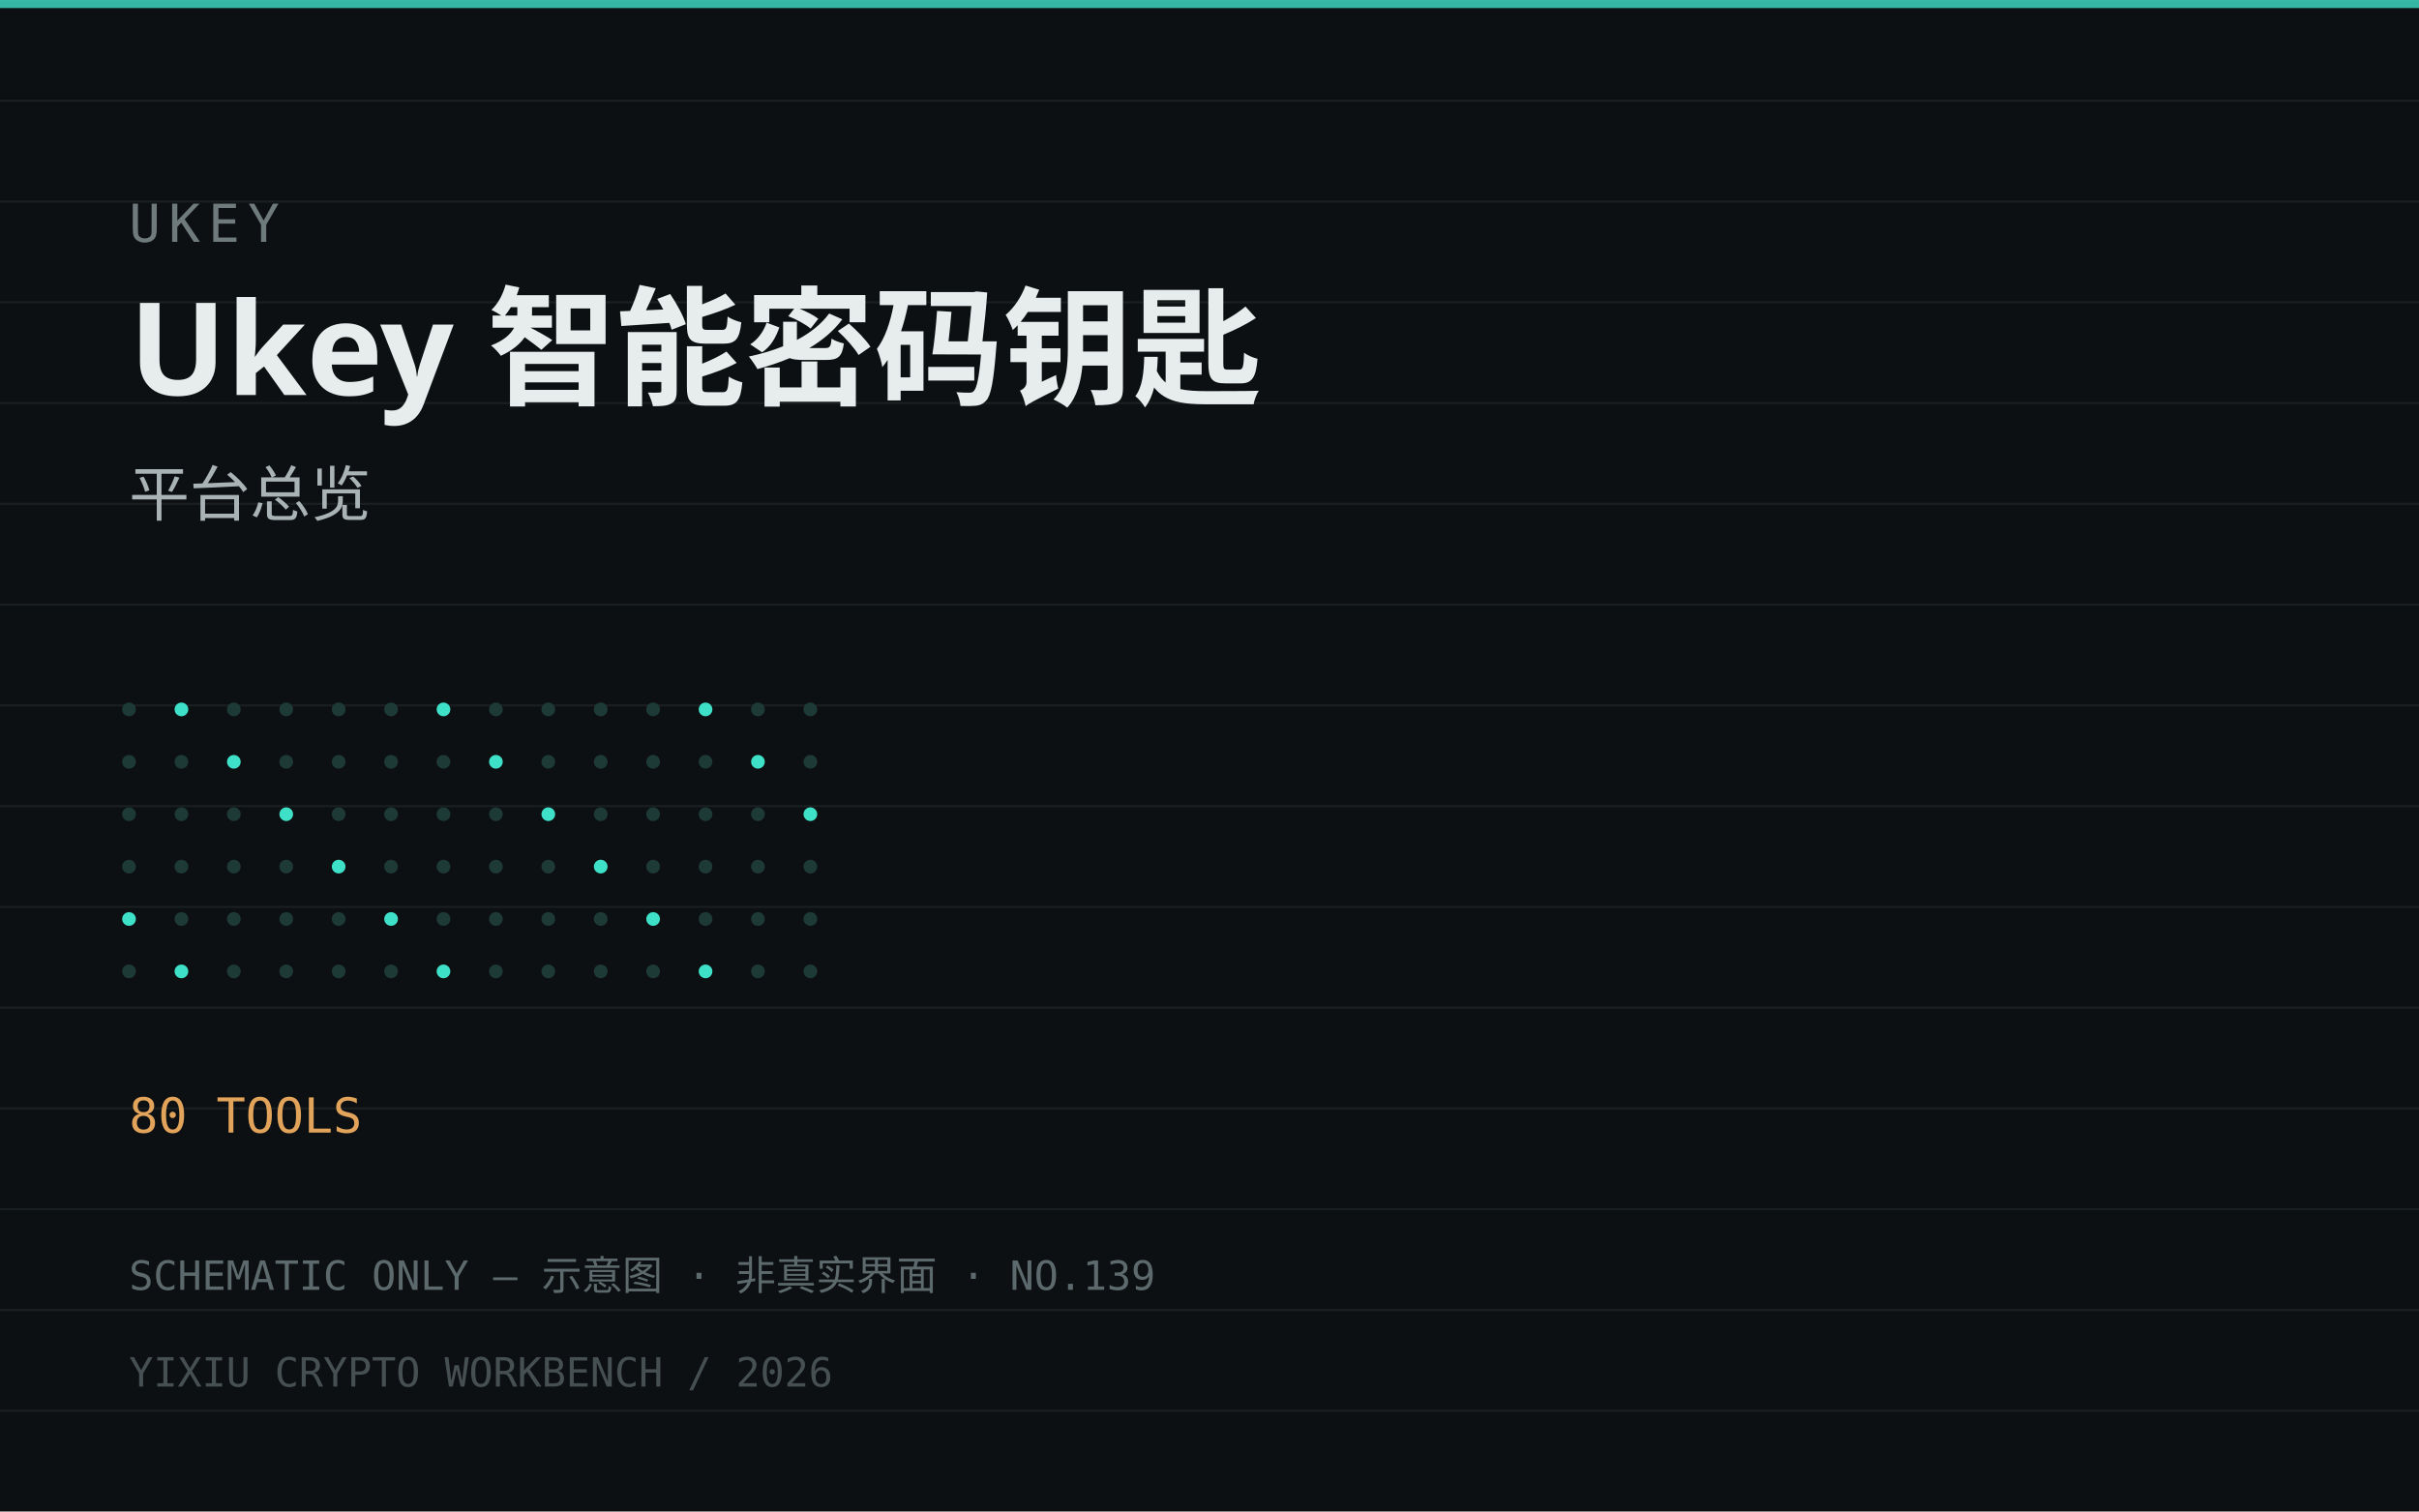
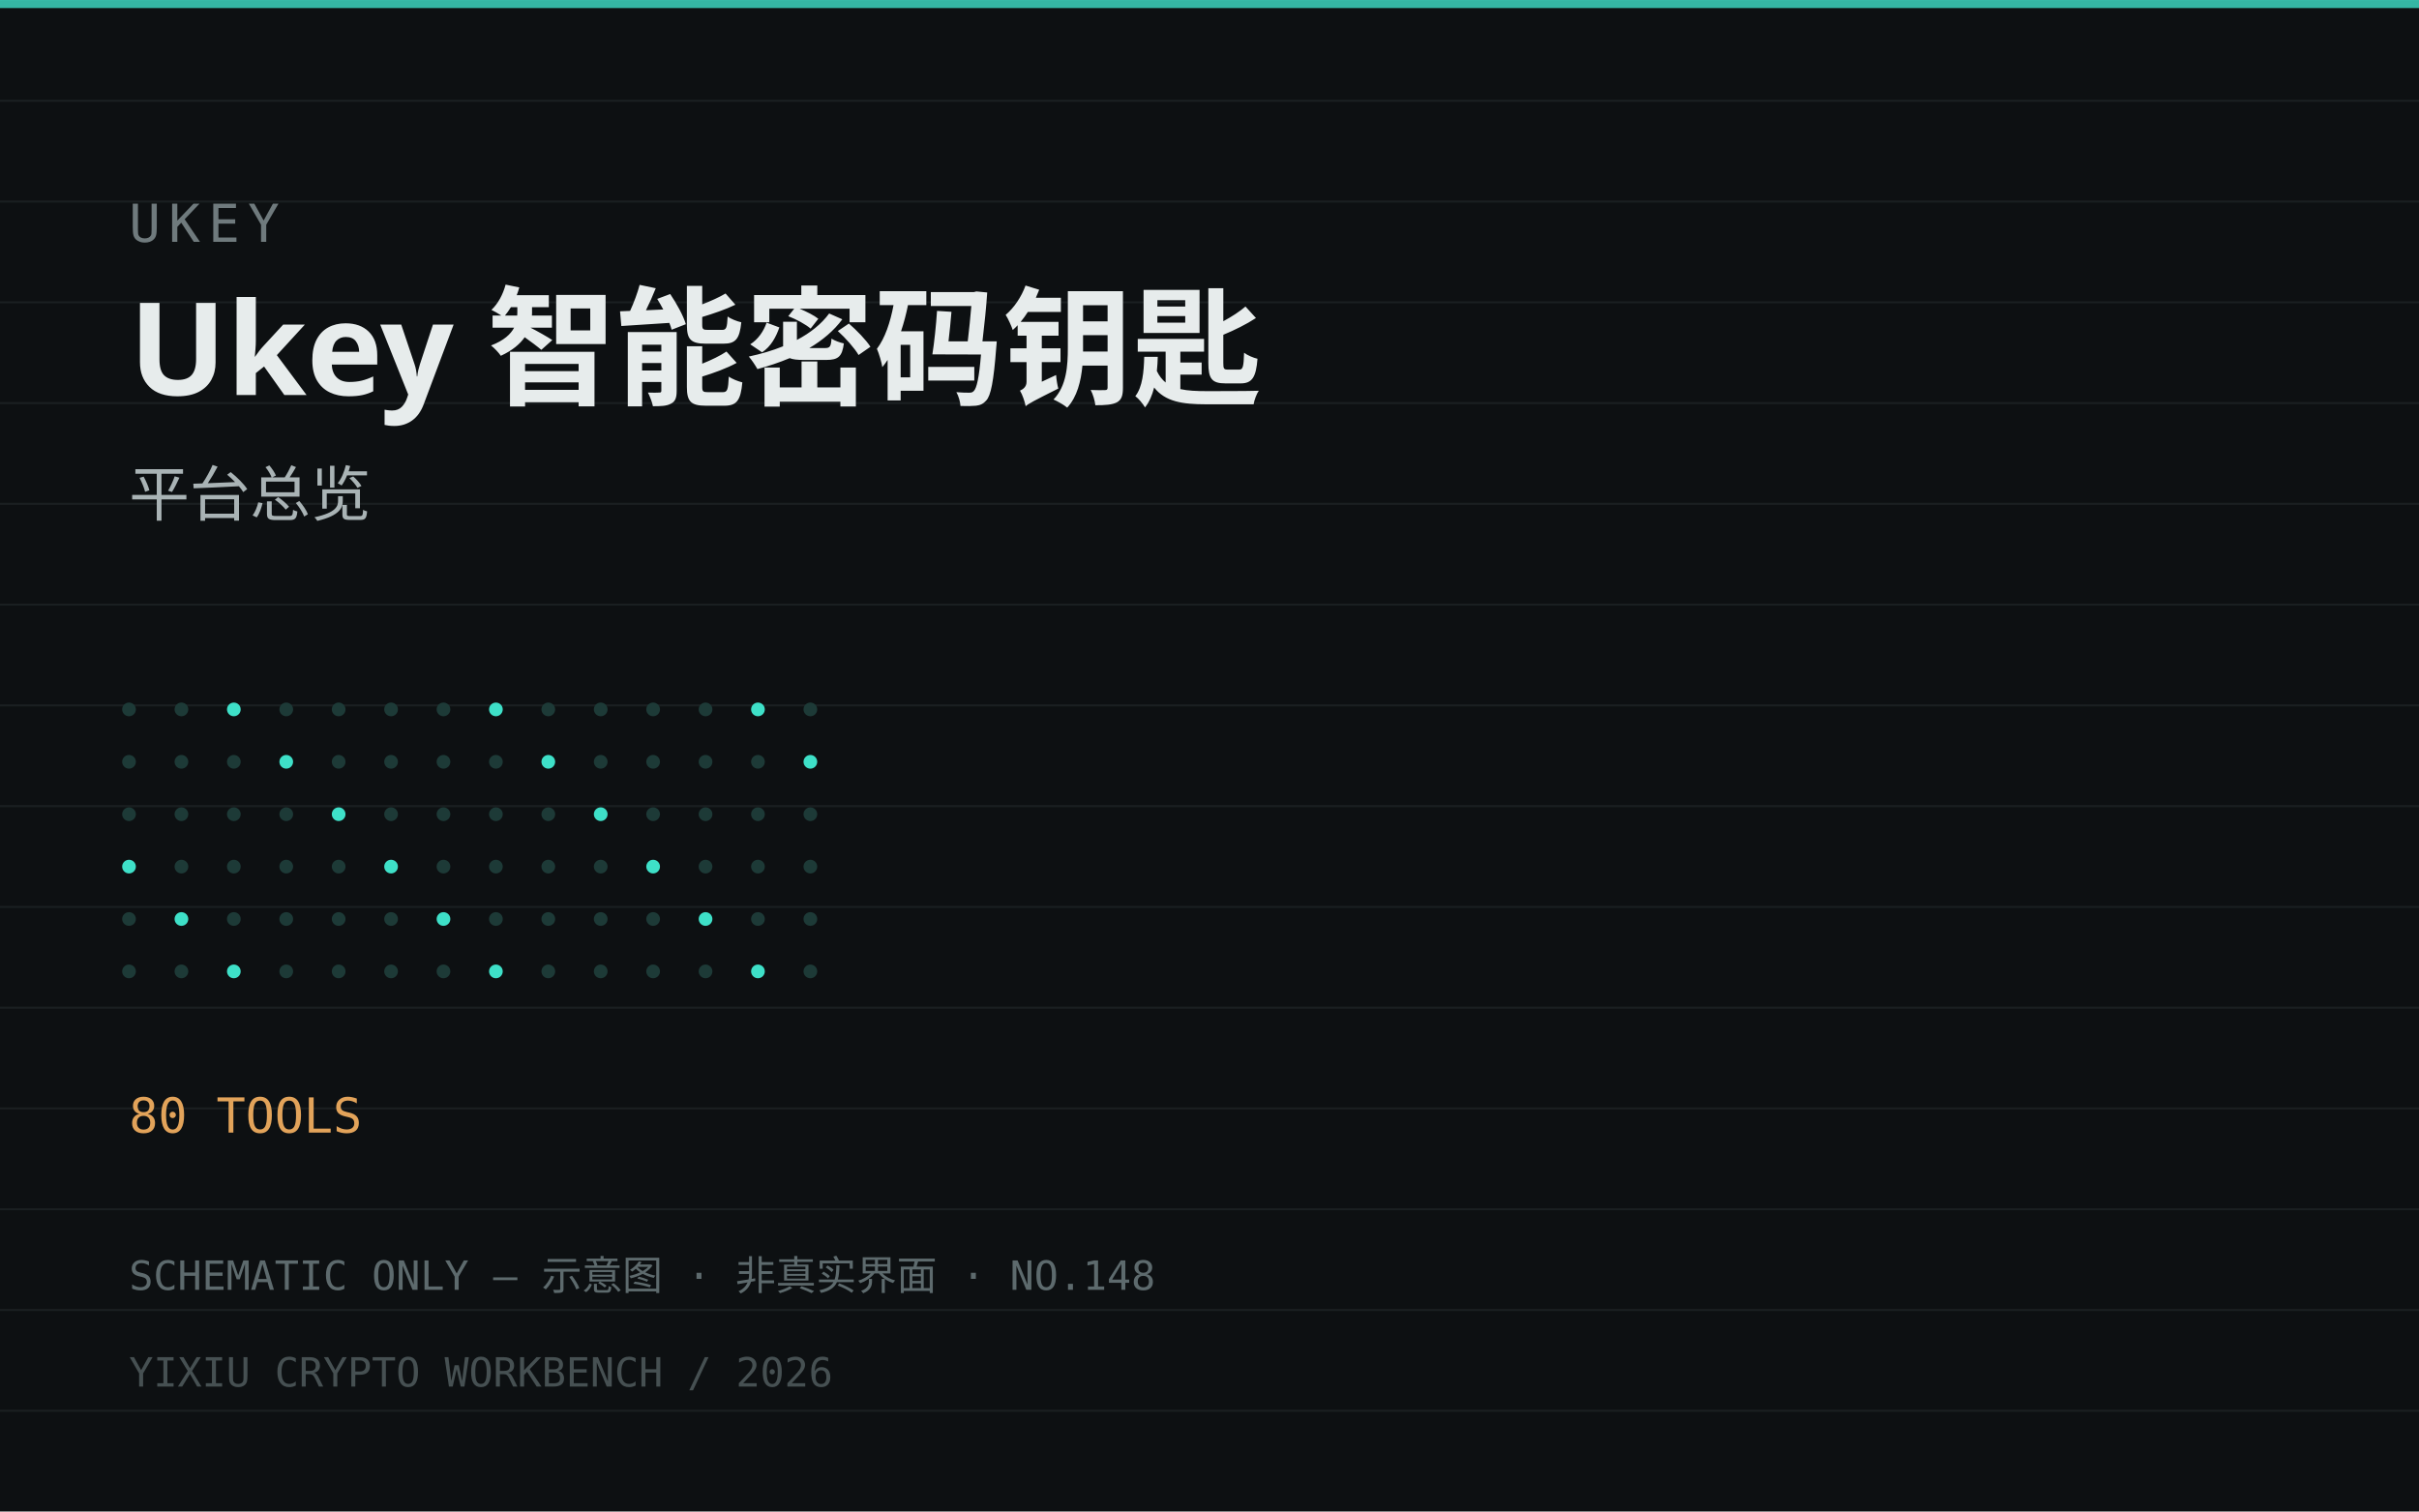
<svg xmlns="http://www.w3.org/2000/svg" width="1200" height="750" viewBox="0 0 1200 750" role="img" aria-label="Ukey 智能密码钥匙 示意图">
  <rect width="1200" height="750" fill="#0d1012" />
  <g stroke="#1a1f21" stroke-width="1">
    <line x1="0" y1="0" x2="1200" y2="0" />
    <line x1="0" y1="50" x2="1200" y2="50" />
    <line x1="0" y1="100" x2="1200" y2="100" />
    <line x1="0" y1="150" x2="1200" y2="150" />
    <line x1="0" y1="200" x2="1200" y2="200" />
    <line x1="0" y1="250" x2="1200" y2="250" />
    <line x1="0" y1="300" x2="1200" y2="300" />
    <line x1="0" y1="350" x2="1200" y2="350" />
    <line x1="0" y1="400" x2="1200" y2="400" />
    <line x1="0" y1="450" x2="1200" y2="450" />
    <line x1="0" y1="500" x2="1200" y2="500" />
    <line x1="0" y1="550" x2="1200" y2="550" />
    <line x1="0" y1="600" x2="1200" y2="600" />
    <line x1="0" y1="650" x2="1200" y2="650" />
    <line x1="0" y1="700" x2="1200" y2="700" />
  </g>
  <rect x="0" y="0" width="1200" height="4" fill="#3ee0c8" opacity="0.8" />
  <text x="64" y="120" font-family="ui-monospace,Consolas,monospace" font-size="26" fill="#6f7a7d" letter-spacing="4">UKEY</text>
  <text x="64" y="196" font-family="system-ui,'PingFang SC','Microsoft YaHei',sans-serif" font-size="64" font-weight="700" fill="#e7ecec">Ukey 智能密码钥匙</text>
  <text x="64" y="256" font-family="system-ui,'PingFang SC','Microsoft YaHei',sans-serif" font-size="30" fill="#a9b3b5">平台总览</text>
  <circle cx="64" cy="352" r="3.4" fill="#1d3a37" />
-   <circle cx="90" cy="352" r="3.4" fill="#3ee0c8" />
-   <circle cx="116" cy="352" r="3.4" fill="#1d3a37" />
+   <circle cx="90" cy="352" r="3.4" fill="#1d3a37" />
+   <circle cx="116" cy="352" r="3.4" fill="#3ee0c8" />
  <circle cx="142" cy="352" r="3.4" fill="#1d3a37" />
  <circle cx="168" cy="352" r="3.4" fill="#1d3a37" />
  <circle cx="194" cy="352" r="3.4" fill="#1d3a37" />
-   <circle cx="220" cy="352" r="3.4" fill="#3ee0c8" />
-   <circle cx="246" cy="352" r="3.4" fill="#1d3a37" />
+   <circle cx="220" cy="352" r="3.4" fill="#1d3a37" />
+   <circle cx="246" cy="352" r="3.4" fill="#3ee0c8" />
  <circle cx="272" cy="352" r="3.4" fill="#1d3a37" />
  <circle cx="298" cy="352" r="3.4" fill="#1d3a37" />
  <circle cx="324" cy="352" r="3.4" fill="#1d3a37" />
-   <circle cx="350" cy="352" r="3.4" fill="#3ee0c8" />
-   <circle cx="376" cy="352" r="3.4" fill="#1d3a37" />
+   <circle cx="350" cy="352" r="3.4" fill="#1d3a37" />
+   <circle cx="376" cy="352" r="3.4" fill="#3ee0c8" />
  <circle cx="402" cy="352" r="3.4" fill="#1d3a37" />
  <circle cx="64" cy="378" r="3.4" fill="#1d3a37" />
  <circle cx="90" cy="378" r="3.4" fill="#1d3a37" />
-   <circle cx="116" cy="378" r="3.4" fill="#3ee0c8" />
-   <circle cx="142" cy="378" r="3.4" fill="#1d3a37" />
+   <circle cx="116" cy="378" r="3.4" fill="#1d3a37" />
+   <circle cx="142" cy="378" r="3.4" fill="#3ee0c8" />
  <circle cx="168" cy="378" r="3.4" fill="#1d3a37" />
  <circle cx="194" cy="378" r="3.4" fill="#1d3a37" />
  <circle cx="220" cy="378" r="3.4" fill="#1d3a37" />
-   <circle cx="246" cy="378" r="3.4" fill="#3ee0c8" />
-   <circle cx="272" cy="378" r="3.4" fill="#1d3a37" />
+   <circle cx="246" cy="378" r="3.4" fill="#1d3a37" />
+   <circle cx="272" cy="378" r="3.4" fill="#3ee0c8" />
  <circle cx="298" cy="378" r="3.4" fill="#1d3a37" />
  <circle cx="324" cy="378" r="3.4" fill="#1d3a37" />
  <circle cx="350" cy="378" r="3.4" fill="#1d3a37" />
-   <circle cx="376" cy="378" r="3.4" fill="#3ee0c8" />
-   <circle cx="402" cy="378" r="3.4" fill="#1d3a37" />
+   <circle cx="376" cy="378" r="3.4" fill="#1d3a37" />
+   <circle cx="402" cy="378" r="3.4" fill="#3ee0c8" />
  <circle cx="64" cy="404" r="3.4" fill="#1d3a37" />
  <circle cx="90" cy="404" r="3.4" fill="#1d3a37" />
  <circle cx="116" cy="404" r="3.4" fill="#1d3a37" />
-   <circle cx="142" cy="404" r="3.4" fill="#3ee0c8" />
-   <circle cx="168" cy="404" r="3.4" fill="#1d3a37" />
+   <circle cx="142" cy="404" r="3.4" fill="#1d3a37" />
+   <circle cx="168" cy="404" r="3.4" fill="#3ee0c8" />
  <circle cx="194" cy="404" r="3.4" fill="#1d3a37" />
  <circle cx="220" cy="404" r="3.4" fill="#1d3a37" />
  <circle cx="246" cy="404" r="3.4" fill="#1d3a37" />
-   <circle cx="272" cy="404" r="3.4" fill="#3ee0c8" />
-   <circle cx="298" cy="404" r="3.4" fill="#1d3a37" />
+   <circle cx="272" cy="404" r="3.4" fill="#1d3a37" />
+   <circle cx="298" cy="404" r="3.4" fill="#3ee0c8" />
  <circle cx="324" cy="404" r="3.4" fill="#1d3a37" />
  <circle cx="350" cy="404" r="3.4" fill="#1d3a37" />
  <circle cx="376" cy="404" r="3.4" fill="#1d3a37" />
-   <circle cx="402" cy="404" r="3.4" fill="#3ee0c8" />
-   <circle cx="64" cy="430" r="3.4" fill="#1d3a37" />
+   <circle cx="402" cy="404" r="3.4" fill="#1d3a37" />
+   <circle cx="64" cy="430" r="3.4" fill="#3ee0c8" />
  <circle cx="90" cy="430" r="3.4" fill="#1d3a37" />
  <circle cx="116" cy="430" r="3.4" fill="#1d3a37" />
  <circle cx="142" cy="430" r="3.4" fill="#1d3a37" />
-   <circle cx="168" cy="430" r="3.4" fill="#3ee0c8" />
-   <circle cx="194" cy="430" r="3.4" fill="#1d3a37" />
+   <circle cx="168" cy="430" r="3.4" fill="#1d3a37" />
+   <circle cx="194" cy="430" r="3.4" fill="#3ee0c8" />
  <circle cx="220" cy="430" r="3.4" fill="#1d3a37" />
  <circle cx="246" cy="430" r="3.4" fill="#1d3a37" />
  <circle cx="272" cy="430" r="3.4" fill="#1d3a37" />
-   <circle cx="298" cy="430" r="3.4" fill="#3ee0c8" />
-   <circle cx="324" cy="430" r="3.4" fill="#1d3a37" />
+   <circle cx="298" cy="430" r="3.4" fill="#1d3a37" />
+   <circle cx="324" cy="430" r="3.4" fill="#3ee0c8" />
  <circle cx="350" cy="430" r="3.4" fill="#1d3a37" />
  <circle cx="376" cy="430" r="3.4" fill="#1d3a37" />
  <circle cx="402" cy="430" r="3.4" fill="#1d3a37" />
-   <circle cx="64" cy="456" r="3.4" fill="#3ee0c8" />
-   <circle cx="90" cy="456" r="3.4" fill="#1d3a37" />
+   <circle cx="64" cy="456" r="3.4" fill="#1d3a37" />
+   <circle cx="90" cy="456" r="3.4" fill="#3ee0c8" />
  <circle cx="116" cy="456" r="3.4" fill="#1d3a37" />
  <circle cx="142" cy="456" r="3.4" fill="#1d3a37" />
  <circle cx="168" cy="456" r="3.4" fill="#1d3a37" />
-   <circle cx="194" cy="456" r="3.4" fill="#3ee0c8" />
-   <circle cx="220" cy="456" r="3.4" fill="#1d3a37" />
+   <circle cx="194" cy="456" r="3.4" fill="#1d3a37" />
+   <circle cx="220" cy="456" r="3.4" fill="#3ee0c8" />
  <circle cx="246" cy="456" r="3.4" fill="#1d3a37" />
  <circle cx="272" cy="456" r="3.4" fill="#1d3a37" />
  <circle cx="298" cy="456" r="3.4" fill="#1d3a37" />
-   <circle cx="324" cy="456" r="3.4" fill="#3ee0c8" />
-   <circle cx="350" cy="456" r="3.4" fill="#1d3a37" />
+   <circle cx="324" cy="456" r="3.4" fill="#1d3a37" />
+   <circle cx="350" cy="456" r="3.4" fill="#3ee0c8" />
  <circle cx="376" cy="456" r="3.4" fill="#1d3a37" />
  <circle cx="402" cy="456" r="3.4" fill="#1d3a37" />
  <circle cx="64" cy="482" r="3.4" fill="#1d3a37" />
-   <circle cx="90" cy="482" r="3.4" fill="#3ee0c8" />
-   <circle cx="116" cy="482" r="3.4" fill="#1d3a37" />
+   <circle cx="90" cy="482" r="3.4" fill="#1d3a37" />
+   <circle cx="116" cy="482" r="3.4" fill="#3ee0c8" />
  <circle cx="142" cy="482" r="3.4" fill="#1d3a37" />
  <circle cx="168" cy="482" r="3.4" fill="#1d3a37" />
  <circle cx="194" cy="482" r="3.4" fill="#1d3a37" />
-   <circle cx="220" cy="482" r="3.4" fill="#3ee0c8" />
-   <circle cx="246" cy="482" r="3.4" fill="#1d3a37" />
+   <circle cx="220" cy="482" r="3.4" fill="#1d3a37" />
+   <circle cx="246" cy="482" r="3.4" fill="#3ee0c8" />
  <circle cx="272" cy="482" r="3.4" fill="#1d3a37" />
  <circle cx="298" cy="482" r="3.4" fill="#1d3a37" />
  <circle cx="324" cy="482" r="3.4" fill="#1d3a37" />
-   <circle cx="350" cy="482" r="3.4" fill="#3ee0c8" />
-   <circle cx="376" cy="482" r="3.4" fill="#1d3a37" />
+   <circle cx="350" cy="482" r="3.4" fill="#1d3a37" />
+   <circle cx="376" cy="482" r="3.4" fill="#3ee0c8" />
  <circle cx="402" cy="482" r="3.4" fill="#1d3a37" />
  <text x="64" y="562" font-family="ui-monospace,Consolas,monospace" font-size="24" fill="#e2a35a">80 TOOLS</text>
-   <text x="64" y="640" font-family="ui-monospace,Consolas,monospace" font-size="20" fill="#5d6a6d">SCHEMATIC ONLY — 示意图 · 非真实界面 · NO.139</text>
+   <text x="64" y="640" font-family="ui-monospace,Consolas,monospace" font-size="20" fill="#5d6a6d">SCHEMATIC ONLY — 示意图 · 非真实界面 · NO.148</text>
  <text x="64" y="688" font-family="ui-monospace,Consolas,monospace" font-size="20" fill="#465052">YIXIU CRYPTO WORKBENCH / 2026</text>
</svg>
